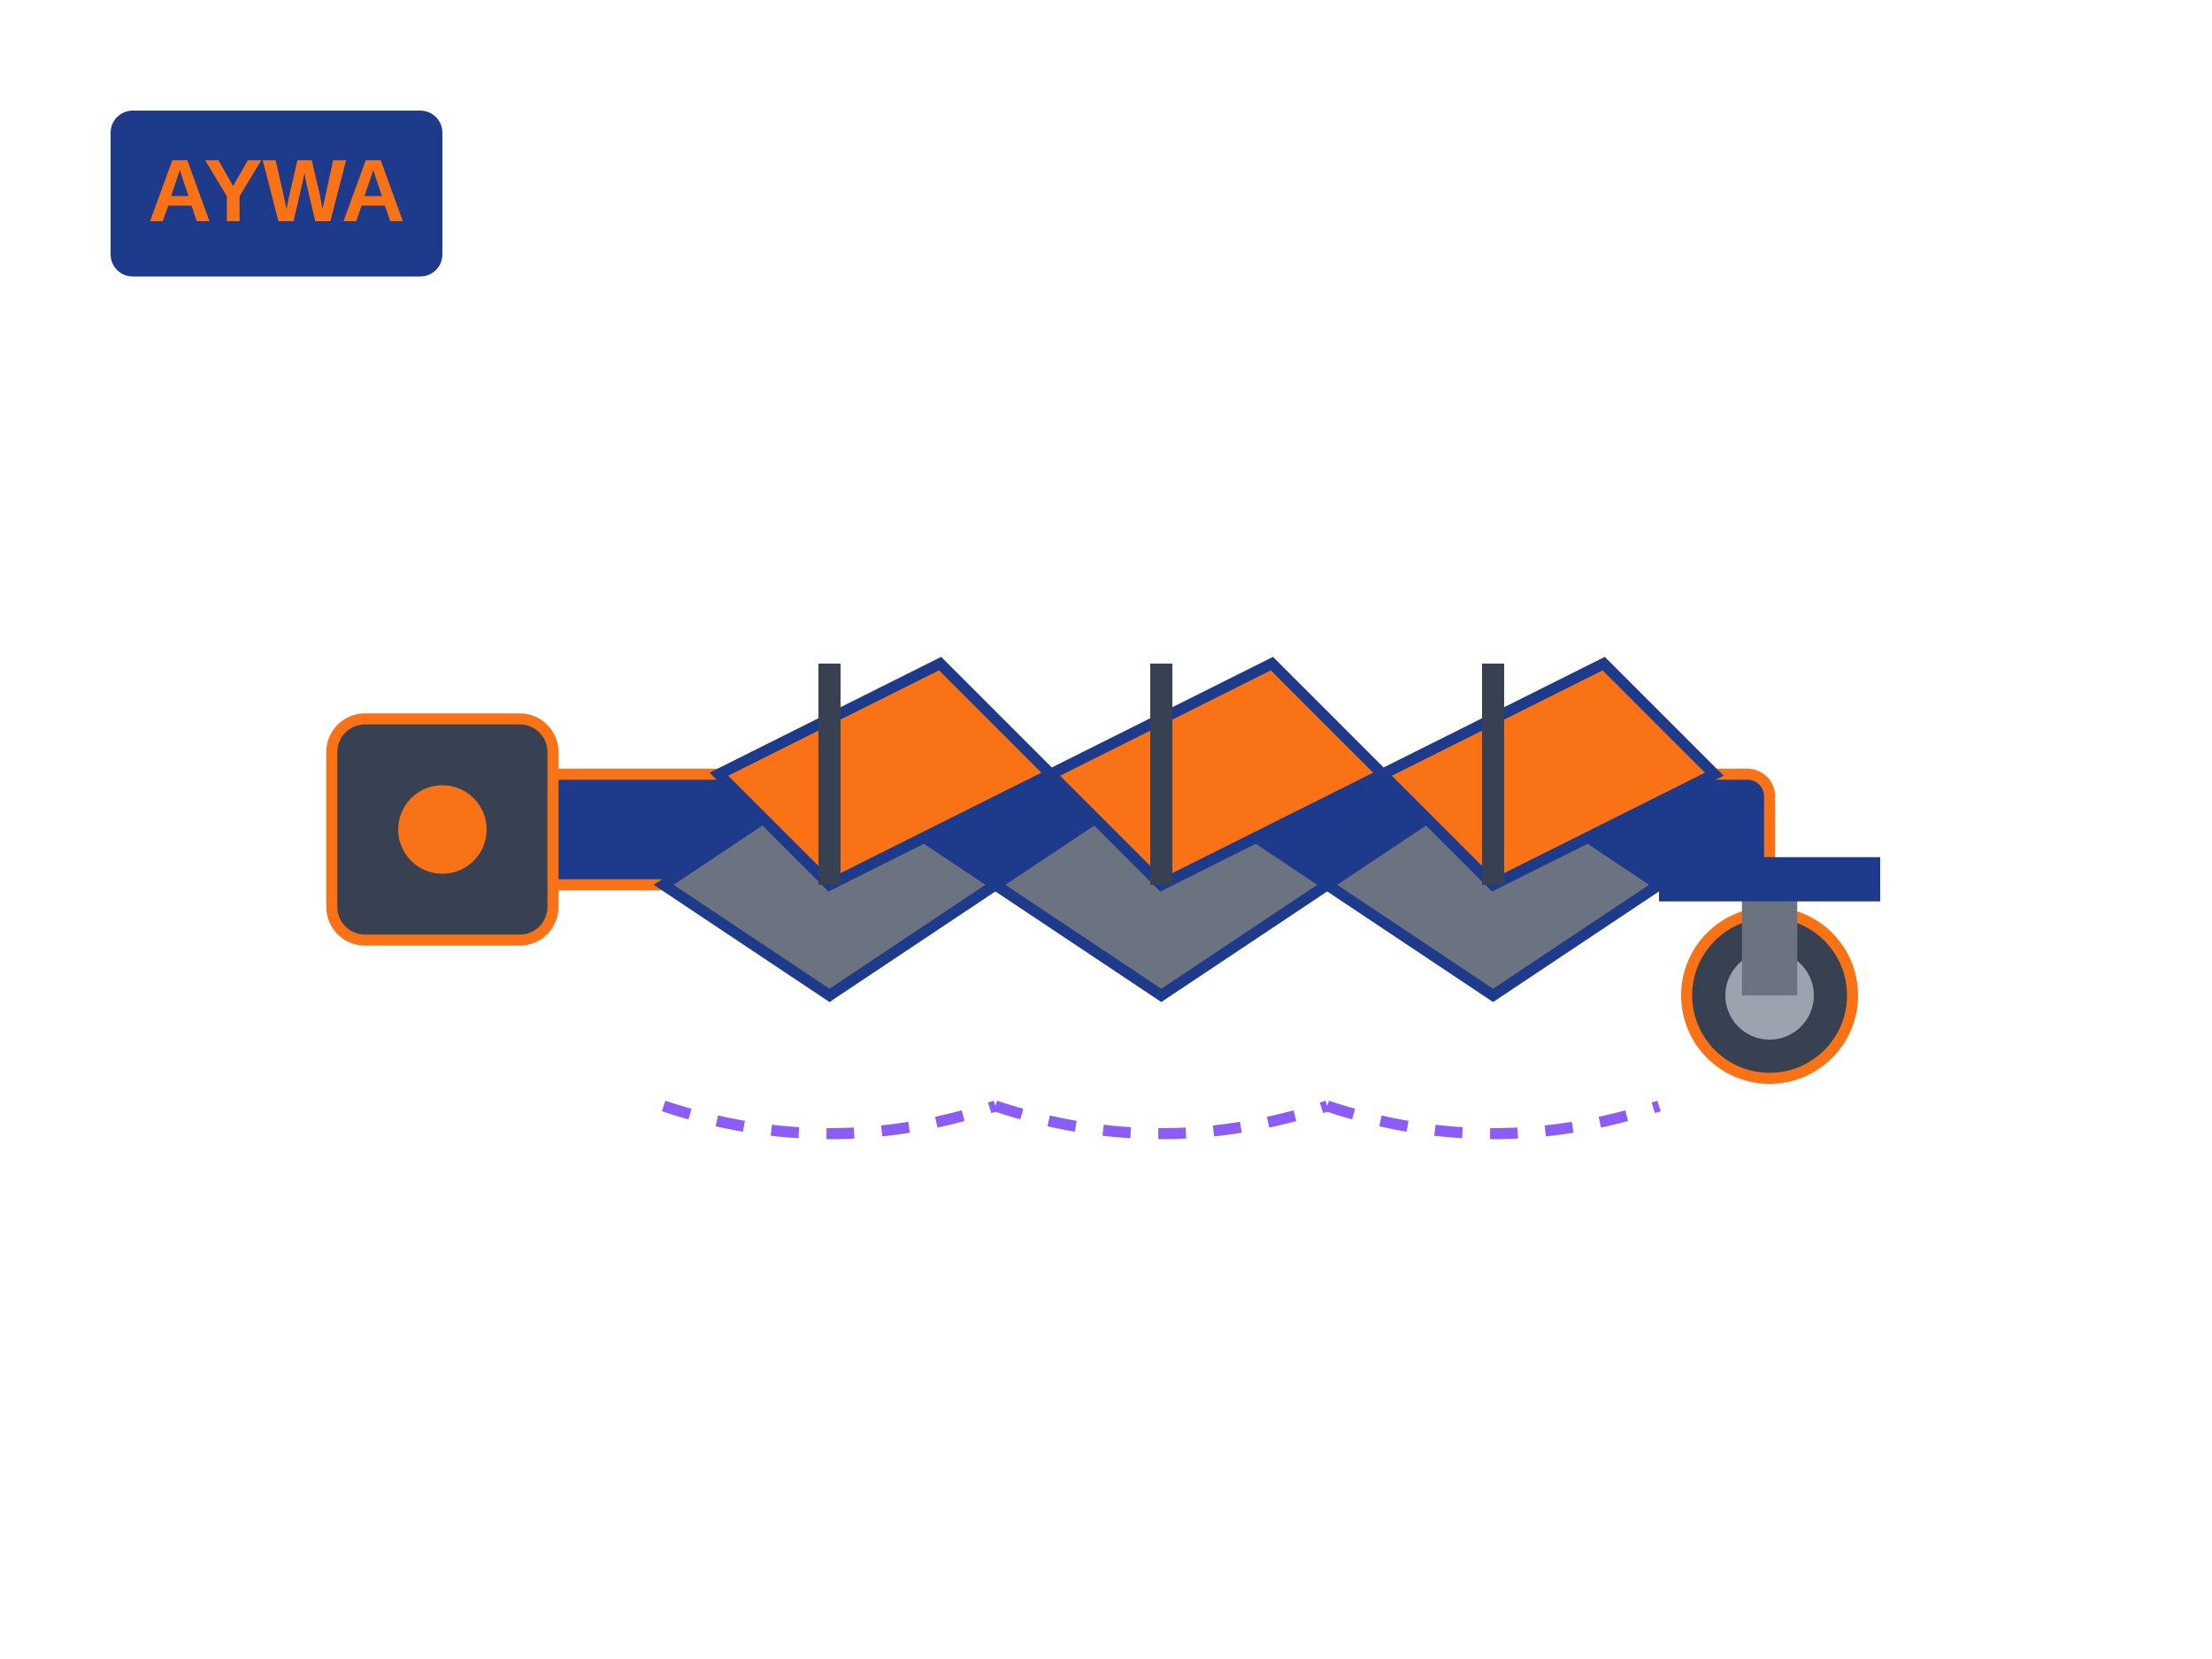
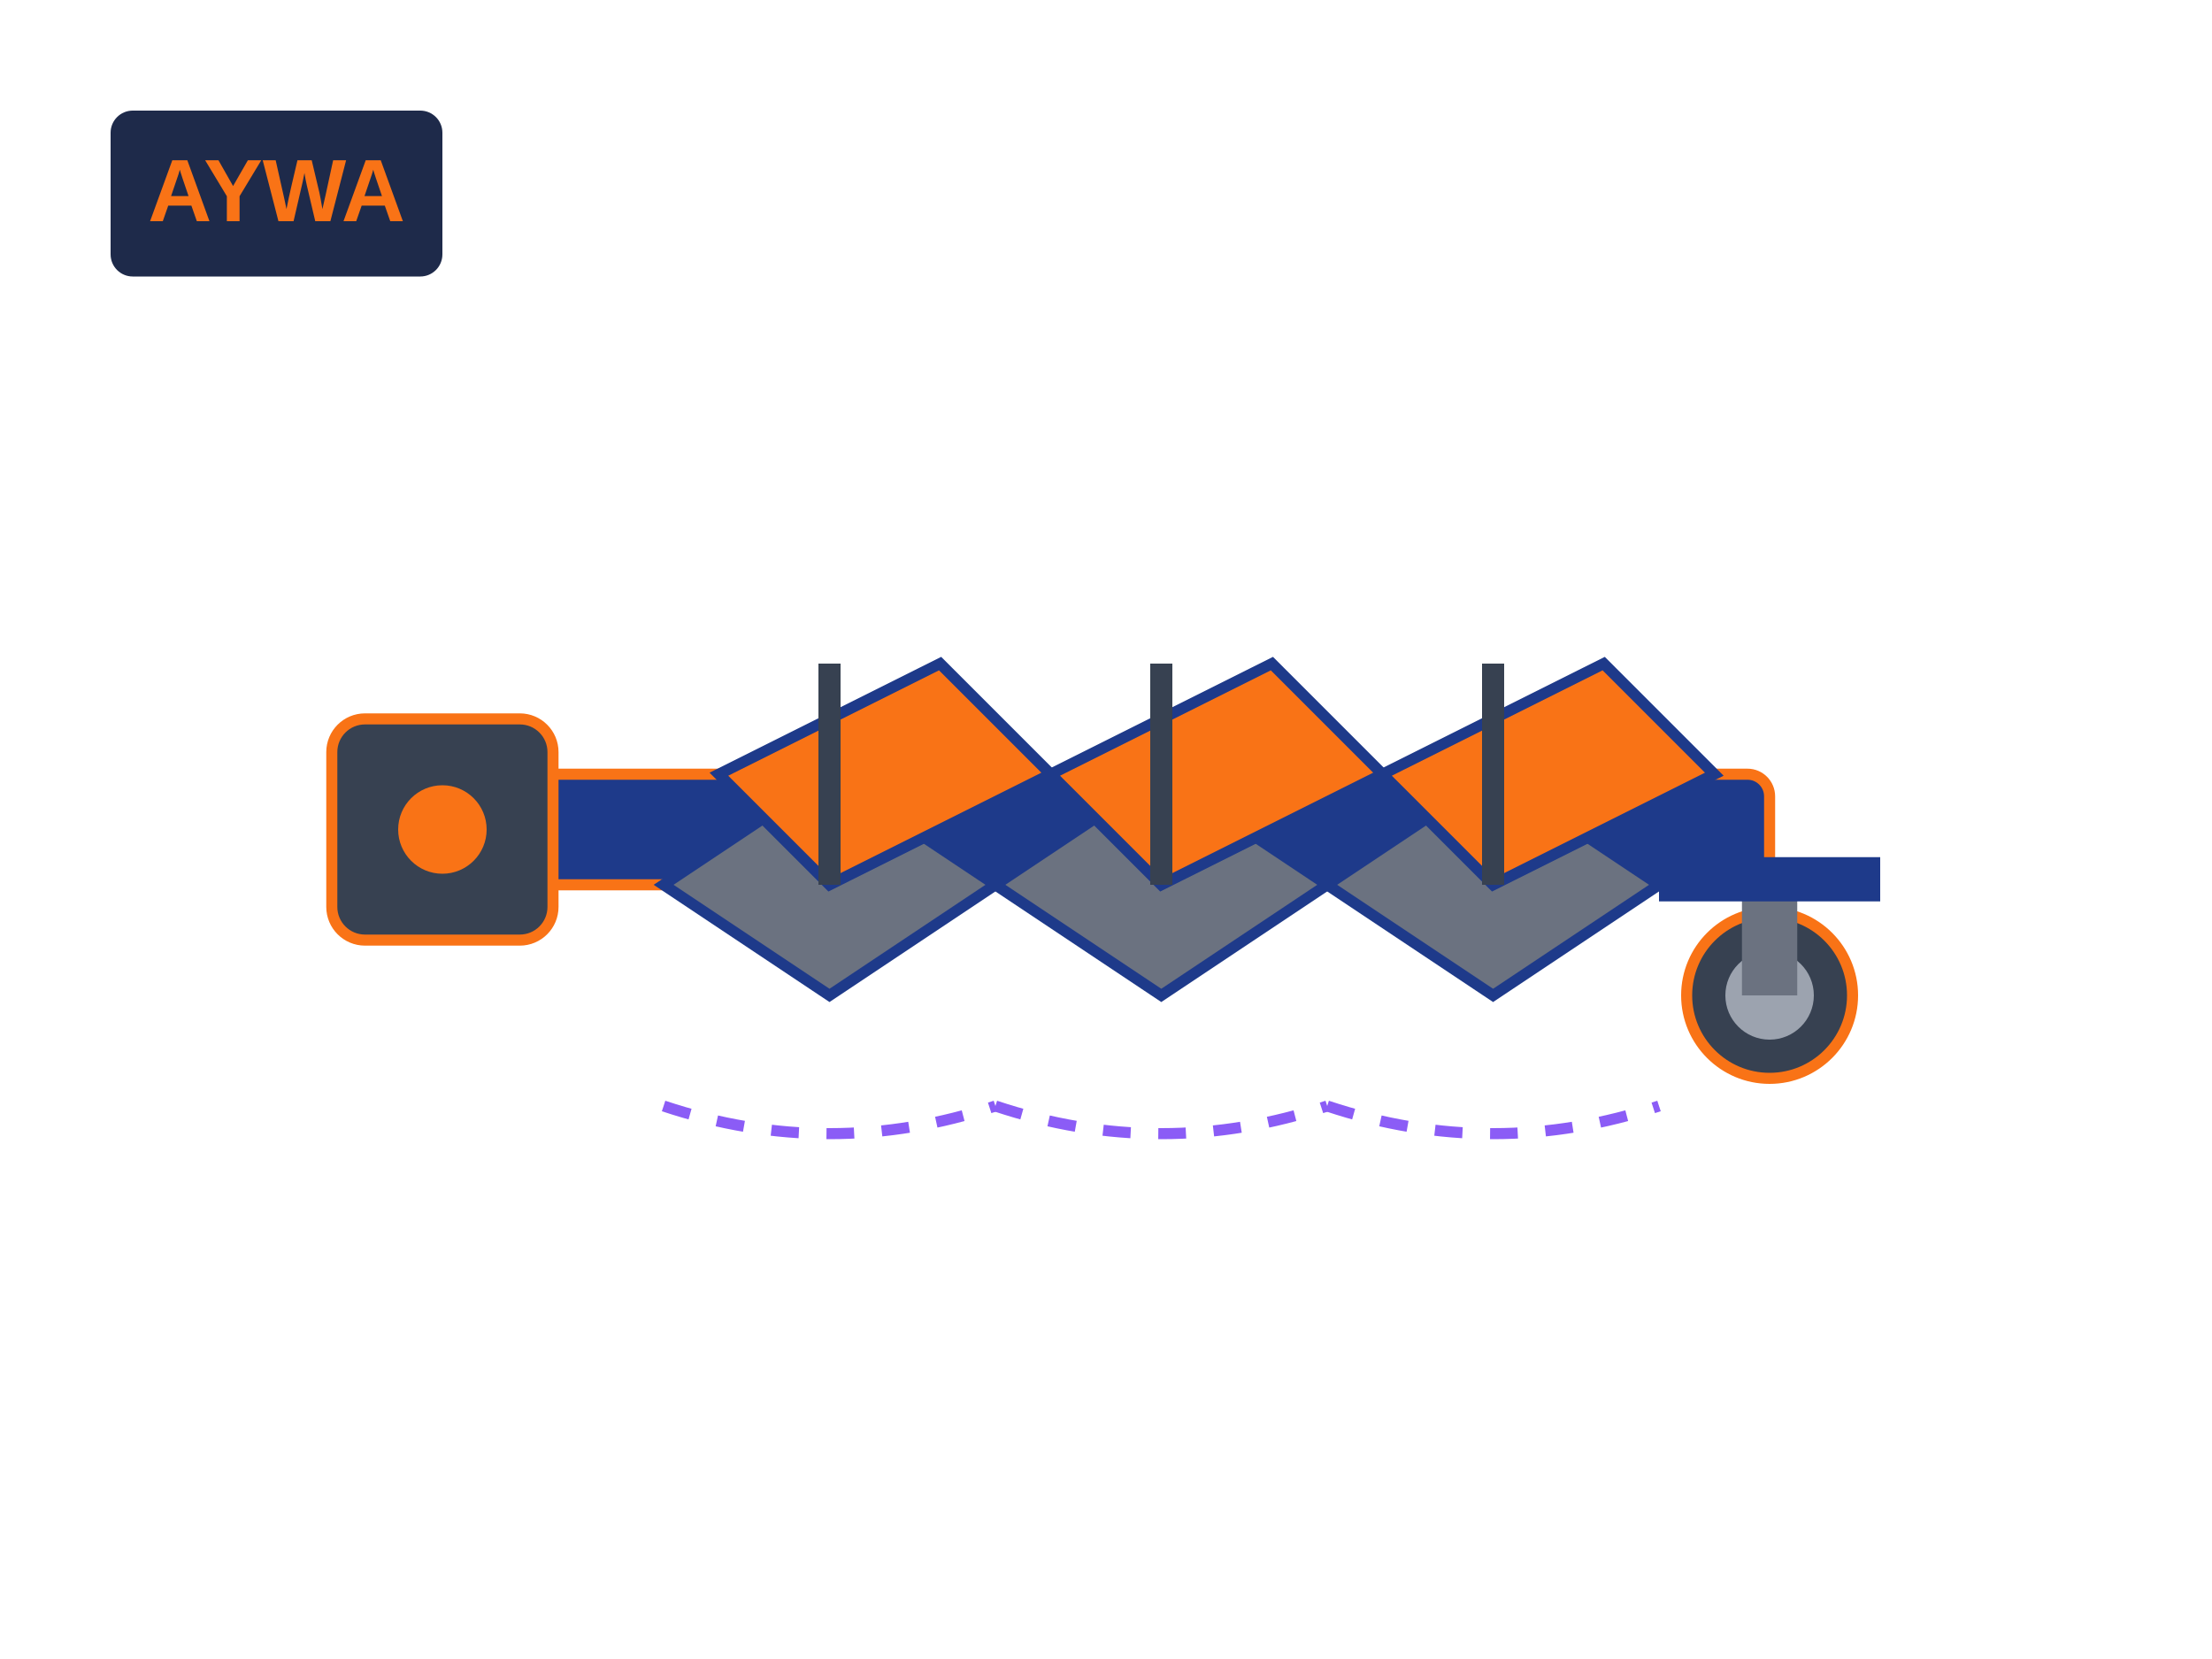
<svg xmlns="http://www.w3.org/2000/svg" width="400" height="300" viewBox="0 0 400 300" fill="none">
  <rect x="80" y="140" width="240" height="20" rx="4" fill="#1e3a8a" stroke="#f97316" stroke-width="2" />
  <rect x="60" y="130" width="40" height="40" rx="6" fill="#374151" stroke="#f97316" stroke-width="2" />
  <circle cx="80" cy="150" r="8" fill="#f97316" />
  <path d="M120 160 L150 180 L180 160 L150 140 Z" fill="#6b7280" stroke="#1e3a8a" stroke-width="2" />
  <path d="M180 160 L210 180 L240 160 L210 140 Z" fill="#6b7280" stroke="#1e3a8a" stroke-width="2" />
  <path d="M240 160 L270 180 L300 160 L270 140 Z" fill="#6b7280" stroke="#1e3a8a" stroke-width="2" />
  <path d="M130 140 L170 120 L190 140 L150 160 Z" fill="#f97316" stroke="#1e3a8a" stroke-width="2" />
  <path d="M190 140 L230 120 L250 140 L210 160 Z" fill="#f97316" stroke="#1e3a8a" stroke-width="2" />
  <path d="M250 140 L290 120 L310 140 L270 160 Z" fill="#f97316" stroke="#1e3a8a" stroke-width="2" />
  <rect x="148" y="120" width="4" height="40" fill="#374151" />
  <rect x="208" y="120" width="4" height="40" fill="#374151" />
  <rect x="268" y="120" width="4" height="40" fill="#374151" />
  <circle cx="320" cy="180" r="15" fill="#374151" stroke="#f97316" stroke-width="2" />
  <circle cx="320" cy="180" r="8" fill="#9ca3af" />
  <rect x="315" y="160" width="10" height="20" fill="#6b7280" />
  <rect x="300" y="155" width="40" height="8" fill="#1e3a8a" />
  <path d="M120 200 Q150 210 180 200" stroke="#8b5cf6" stroke-width="2" fill="none" stroke-dasharray="5,5" />
  <path d="M180 200 Q210 210 240 200" stroke="#8b5cf6" stroke-width="2" fill="none" stroke-dasharray="5,5" />
  <path d="M240 200 Q270 210 300 200" stroke="#8b5cf6" stroke-width="2" fill="none" stroke-dasharray="5,5" />
-   <rect x="20" y="20" width="60" height="30" rx="4" fill="#1e3a8a" />
+   <rect x="20" y="20" width="60" height="30" rx="4" fill="#1e2a4a" />
  <text x="50" y="40" text-anchor="middle" fill="#f97316" font-family="Arial, sans-serif" font-size="16" font-weight="bold">AYWA</text>
</svg>
